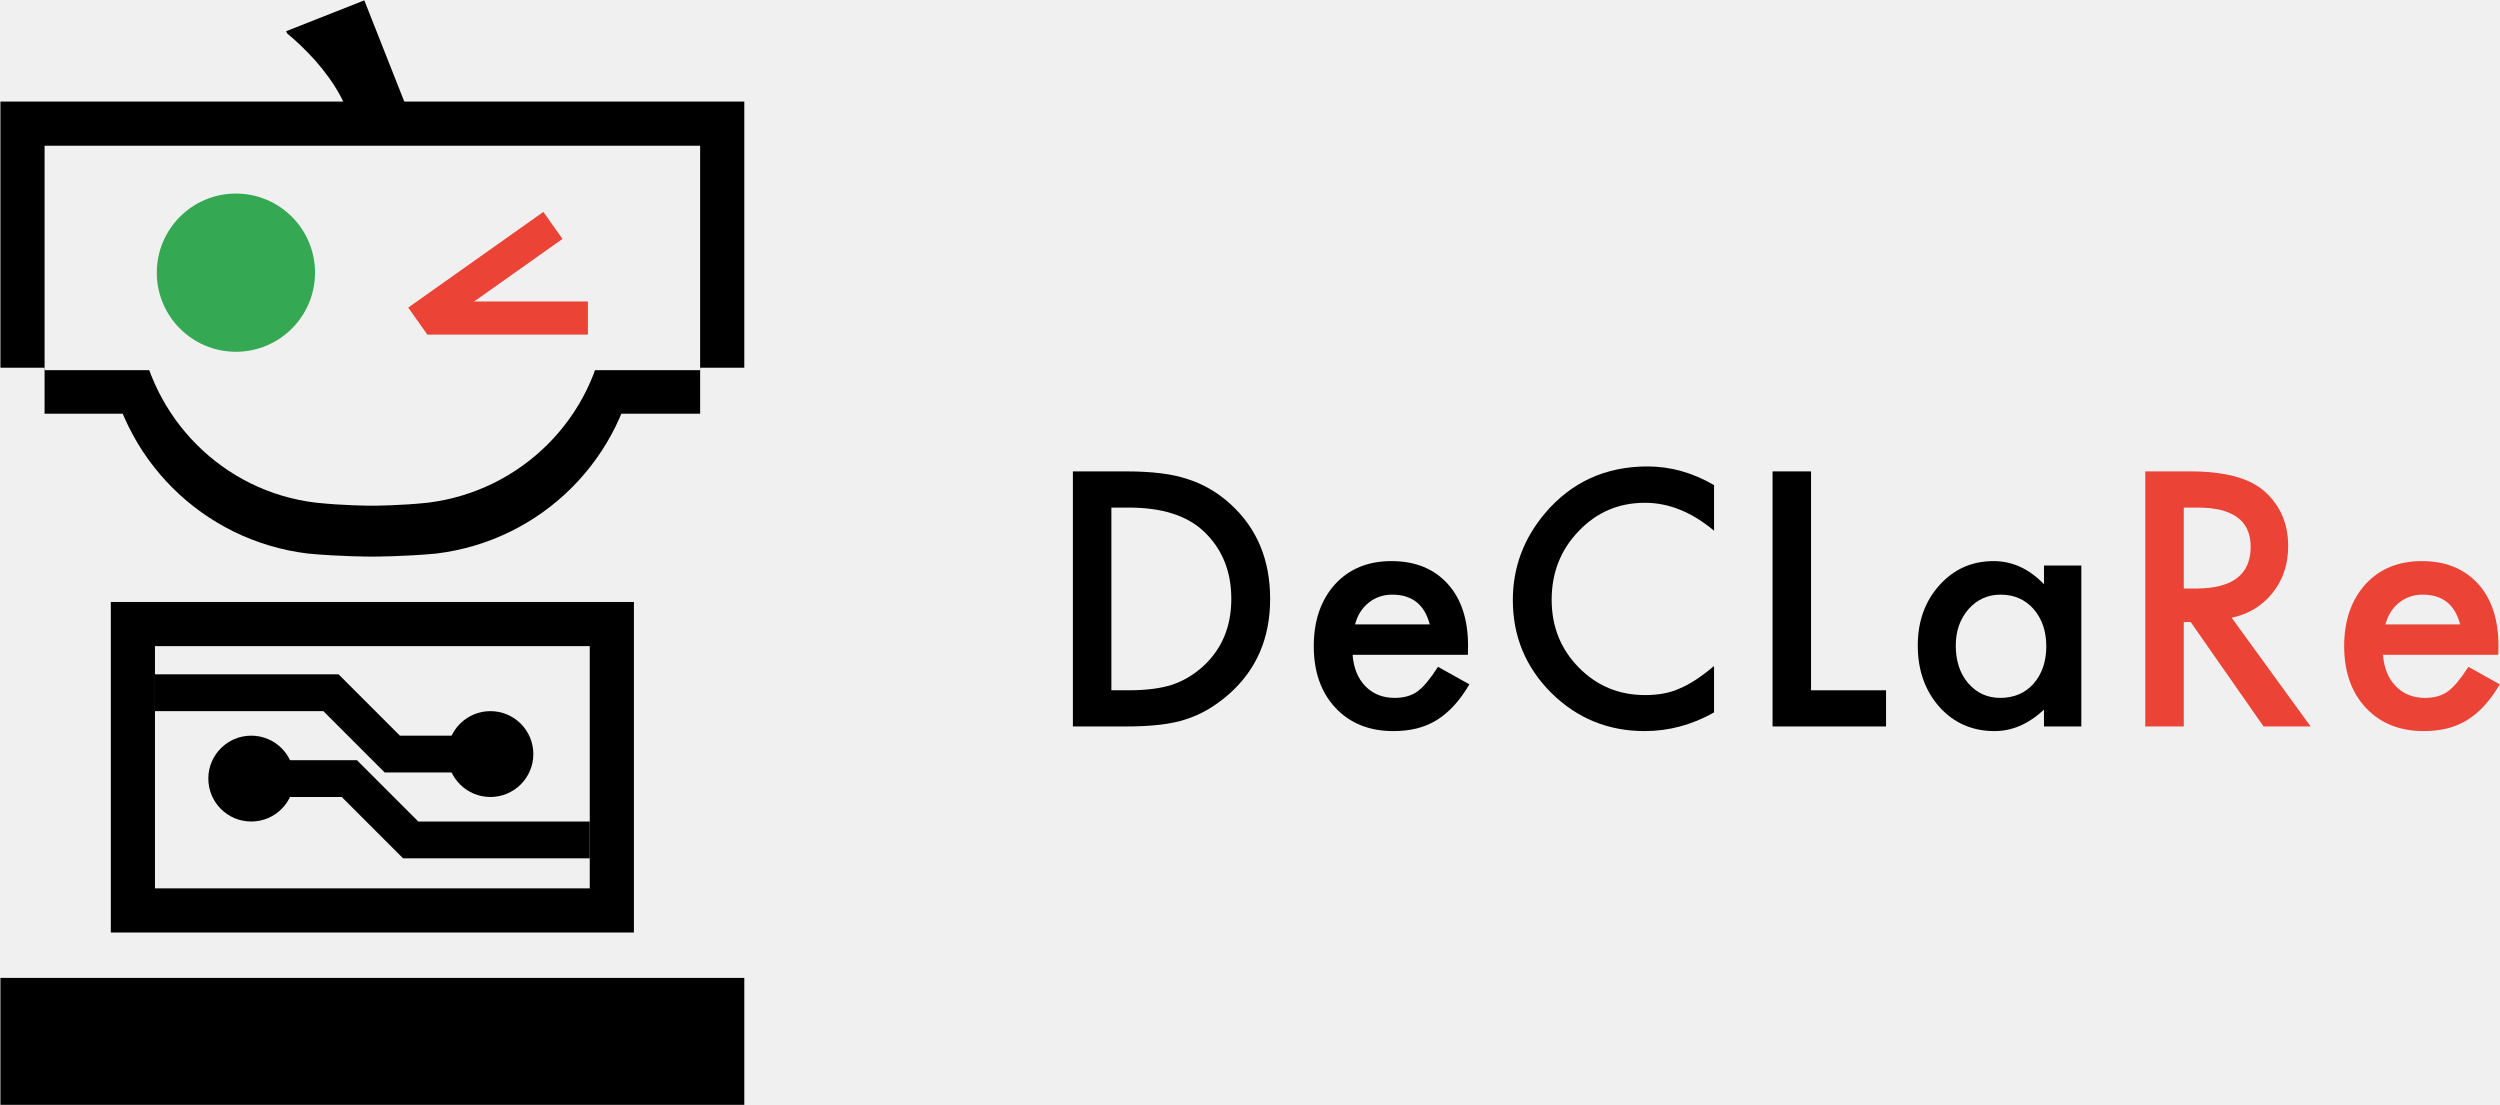
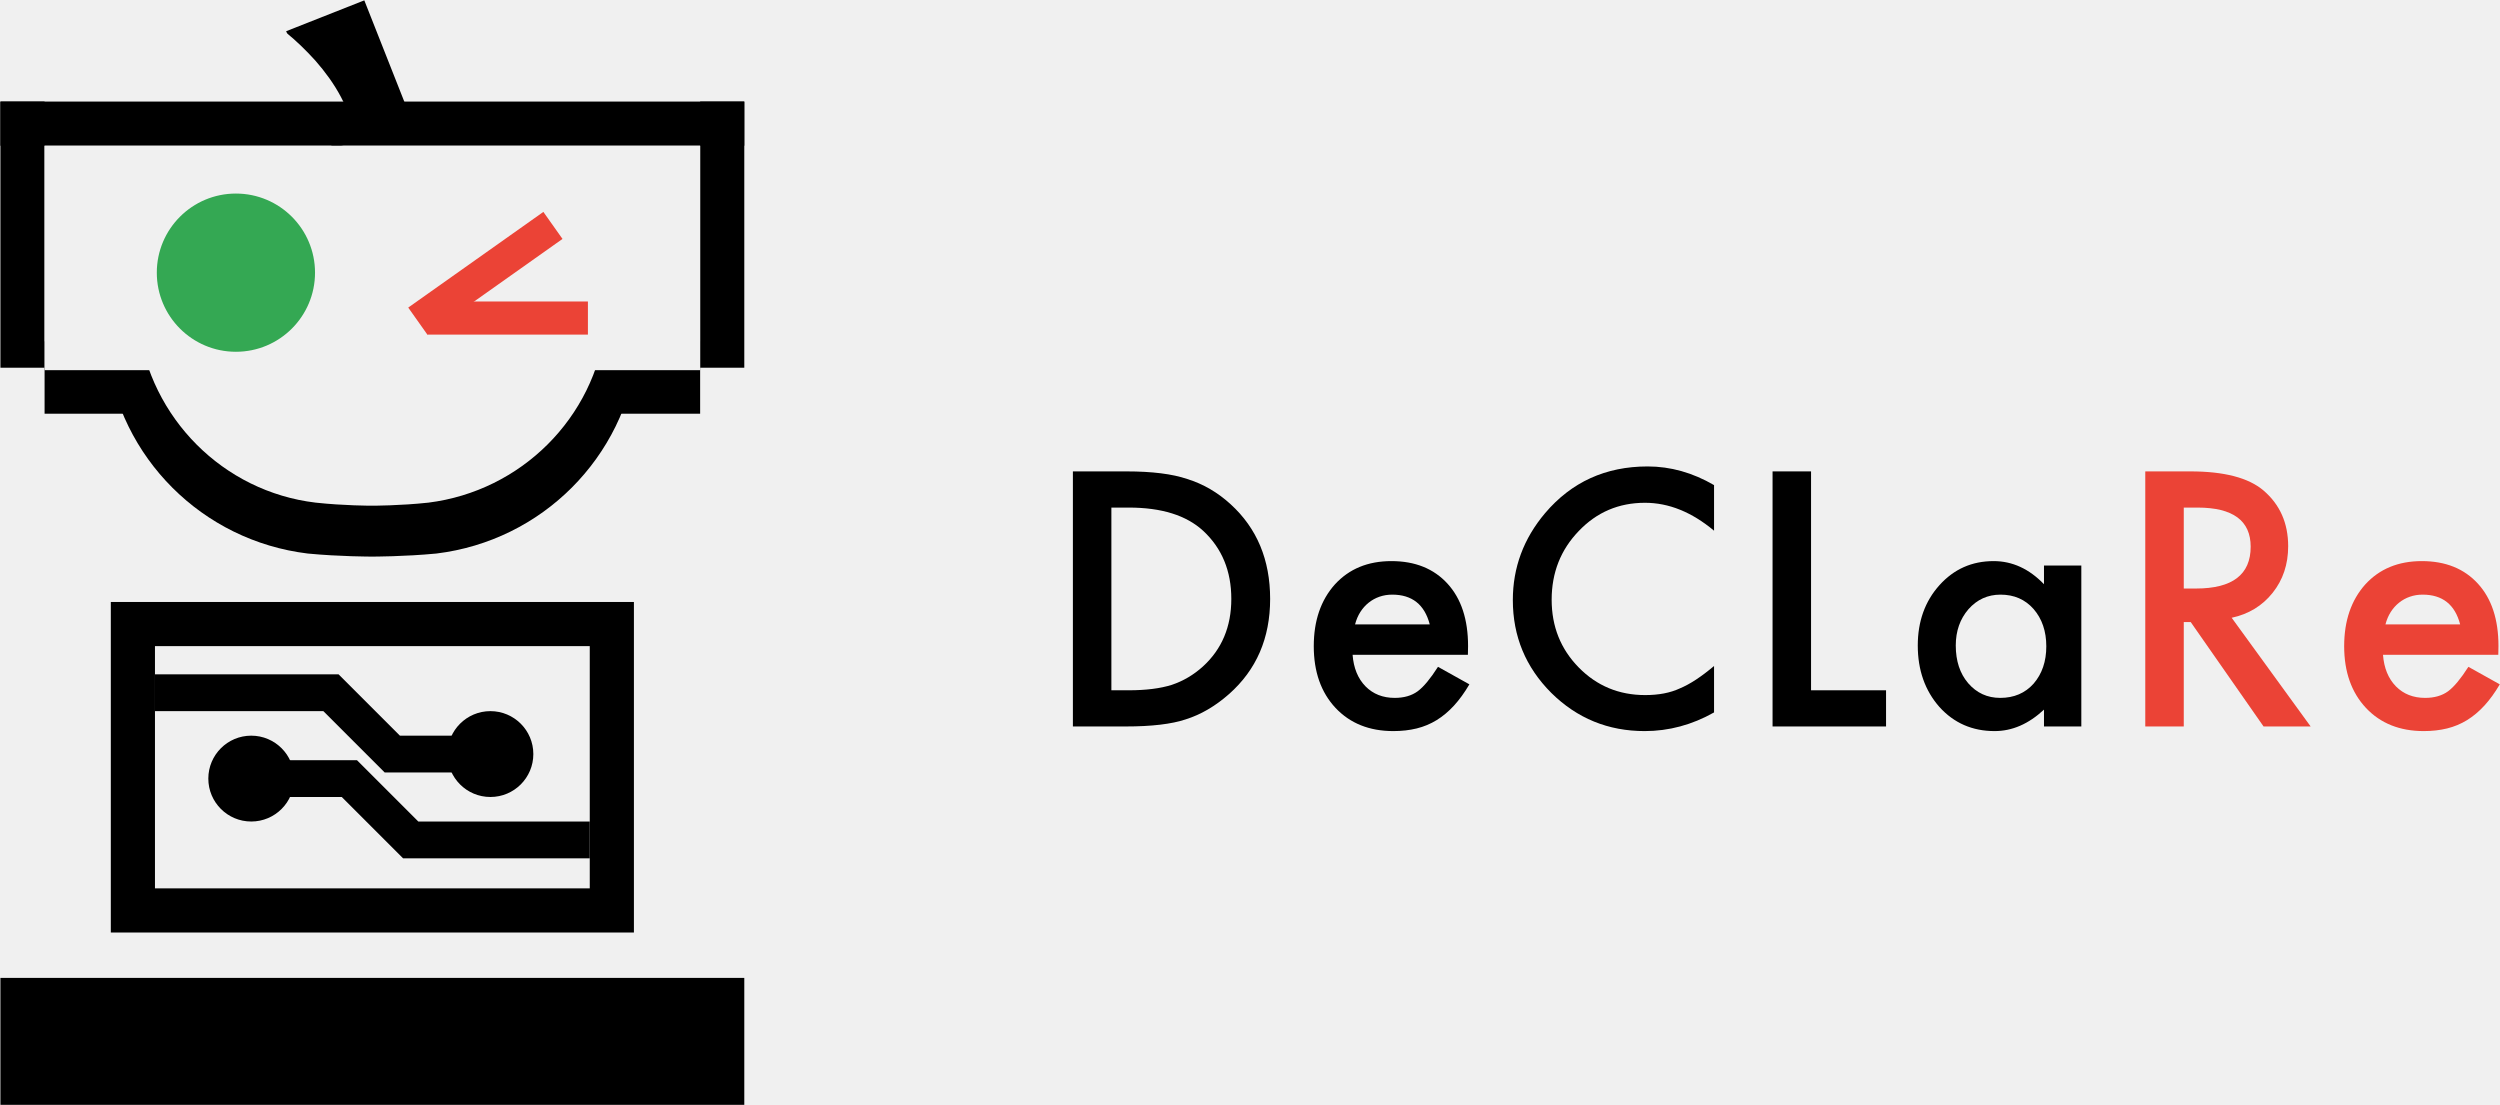
<svg xmlns="http://www.w3.org/2000/svg" xmlns:xlink="http://www.w3.org/1999/xlink" viewBox="34.030 8.037 407.669 180.159" xml:space="preserve" role="img" aria-labelledby="title desc">
  <style type="text/css">
  /* DeCLaRe identity: wordmark purple #7C3AED; green eye
     #34A853; red angular eye #EB4336. */
  /* Classic robot: one themeable silhouette (currentColor) with interior detail
     carved out via #robot-knockout. */
  .theme { fill: currentColor; font-family: Arial, Helvetica, sans-serif; font-size: 25px; font-weight: 500; letter-spacing: .2px; }

</style>
  <defs>
    <clipPath id="robot-antenna-clip">
      <rect x="71.5" y="8.7" width="21.5" height="24.2" />
    </clipPath>
    <mask id="robot-knockout" maskUnits="userSpaceOnUse" x="0" y="0" width="200" height="200">
      <rect x="133.6" y="63.7" width="14.6" height="11.8" fill="#fff" />
      <path fill="#fff" d="M94.7,11.2c0.2,0,5.3,0,10.5,0.5c17.2,2.1,30.7,15.6,32.8,32.8c0.5,5.2,0.5,10.3,0.5,10.5c0,0.2,0,5.3-0.5,10.5c-2.1,17.2-15.6,30.7-32.8,32.8c-5.2,0.5-10.3,0.5-10.5,0.5c-0.2,0-5.3,0-10.5-0.5c-17.2-2.1-30.7-15.6-32.8-32.8c-0.5-5.2-0.5-10.3-0.5-10.5c0-0.2,0-5.3,0.5-10.5c2.1-17.2,15.6-30.7,32.8-32.8C89.4,11.2,94.5,11.2,94.7,11.2z" />
      <path fill="#000" d="M94.7,13.3c0.2,0,4.6,0,9.2,0.5c15.1,1.8,27,13.8,28.9,28.9c0.5,4.6,0.5,9.1,0.5,9.2s0,4.6-0.5,9.2c-1.8,15.1-13.8,27-28.9,28.9c-4.6,0.5-9.1,0.5-9.2,0.5c-0.2,0-4.6,0-9.2-0.5c-15.1-1.8-27-13.8-28.9-28.9c-0.5-4.6-0.5-9.1-0.5-9.2s0-4.6,0.5-9.2c1.8-15.1,13.8-27,28.9-28.9C90.1,13.3,94.6,13.3,94.7,13.3z" />
      <rect x="43.7" y="1" width="102" height="66.2" fill="#000" />
      <rect x="41.3" y="63.7" width="14.6" height="11.8" fill="#fff" />
      <rect x="34.1" y="167.5" width="121.3" height="20.7" fill="#fff" />
      <rect x="52.1" y="106.2" width="85.3" height="53.9" fill="#fff" />
      <rect x="59.3" y="113.4" width="70.9" height="39.5" fill="#000" />
      <rect x="84" y="9.9" width="13.7" height="20.7" transform="matrix(0.9301 -0.3673 0.3673 0.9301 -1.0708 34.7719)" fill="#fff" />
      <path clip-path="url(#robot-antenna-clip)" fill="none" stroke="#000" stroke-width="6" d="M73.9,12.4c3.4,1.8,6.5,4.4,9.3,7.5c2.9,3.3,5.3,7.2,5.8,11.7" />
-       <rect x="34.1" y="24.6" width="121.3" height="43.4" fill="#fff" />
+       <rect x="34.1" y="24.6" width="121.3" height="7.2" fill="#fff" />
+       <rect x="34.1" y="24.6" width="7.2" height="43.4" fill="#fff" />
+       <rect x="148.2" y="24.6" width="7.2" height="43.4" fill="#fff" />
      <rect x="41.3" y="31.8" width="106.9" height="36.6" fill="#000" />
      <g stroke="#fff" stroke-width="6" stroke-linecap="butt" stroke-linejoin="miter" fill="none">
        <path d="M59.3 121H88l10 10h16" />
        <path d="M130.2 145H101l-10-10H75" />
      </g>
      <circle cx="114" cy="131" r="7" fill="#fff" />
      <circle cx="75" cy="135" r="7" fill="#fff" />
    </mask>
    <g id="robot-master">
      <rect x="0" y="0" width="200" height="200" fill="currentColor" mask="url(#robot-knockout)" />
      <circle cx="72.5" cy="52.5" r="12.9" fill="#34A853" />
      <g fill="#EB4336">
        <rect x="103.72" y="57.2" width="26.18" height="5.4" />
        <rect x="0" y="-5.4" width="27" height="5.4" transform="translate(103.72 62.6) rotate(-35.3)" />
      </g>
    </g>
    <g id="wordmark-master">
      <g id="wordmark-shapes" fill="currentColor">
        <path transform="translate(0.00 100) scale(0.06414 -0.06414)" d="M185 0V1544H509Q742 1544 877 1498Q1022 1453 1140 1345Q1379 1127 1379 772Q1379 416 1130 196Q1005 86 868 43Q740 0 505 0ZM418 219H523Q680 219 784 252Q888 287 972 363Q1144 520 1144 772Q1144 1026 974 1184Q821 1325 523 1325H418Z" />
        <path transform="translate(99.23 100) scale(0.06414 -0.06414)" d="M1029 434H331Q340 314 409 243Q478 173 586 173Q670 173 725 213Q779 253 848 361L1038 255Q994 180 945.0 126.5Q896 73 840.0 38.5Q784 4 719.0 -12.0Q654 -28 578 -28Q360 -28 228 112Q96 253 96 486Q96 717 224 860Q353 1001 566 1001Q781 1001 906 864Q1030 728 1030 487ZM798 618Q751 798 571 798Q530 798 494.0 785.5Q458 773 428.5 749.5Q399 726 378.0 693.0Q357 660 346 618Z" />
        <path transform="translate(175.75 100) scale(0.06414 -0.06414)" d="M1326 1461V1185Q1124 1354 908 1354Q670 1354 507 1183Q343 1013 343 767Q343 524 507.0 357.0Q671 190 909 190Q1032 190 1118 230Q1166 250 1217.5 284.0Q1269 318 1326 366V85Q1126 -28 906 -28Q575 -28 341 203Q108 436 108 765Q108 1060 303 1291Q543 1574 924 1574Q1132 1574 1326 1461Z" />
        <path transform="translate(271.65 100) scale(0.06414 -0.06414)" d="M418 1544V219H872V0H185V1544Z" />
        <path transform="translate(333.74 100) scale(0.06414 -0.06414)" d="M860 974H1086V0H860V102Q721 -28 561 -28Q359 -28 227 118Q96 267 96 490Q96 709 227.0 855.0Q358 1001 555 1001Q725 1001 860 861ZM326 490Q326 350 401 262Q478 173 595 173Q720 173 797 259Q874 348 874 485Q874 622 797 711Q720 798 597 798Q481 798 403 710Q326 621 326 490Z" />
        <path fill="#EB4336" transform="translate(416.36 100) scale(0.06414 -0.06414)" d="M708 658 1186 0H901L460 632H418V0H185V1544H458Q764 1544 900 1429Q1050 1301 1050 1091Q1050 927 956.0 809.0Q862 691 708 658ZM418 835H492Q823 835 823 1088Q823 1325 501 1325H418Z" />
        <path fill="#EB4336" transform="translate(499.29 100) scale(0.06414 -0.06414)" d="M1029 434H331Q340 314 409 243Q478 173 586 173Q670 173 725 213Q779 253 848 361L1038 255Q994 180 945.0 126.5Q896 73 840.0 38.5Q784 4 719.0 -12.0Q654 -28 578 -28Q360 -28 228 112Q96 253 96 486Q96 717 224 860Q353 1001 566 1001Q781 1001 906 864Q1030 728 1030 487ZM798 618Q751 798 571 798Q530 798 494.0 785.5Q458 773 428.5 749.5Q399 726 378.0 693.0Q357 660 346 618Z" />
      </g>
    </g>
  </defs>
  <g id="robot" style="color:#000000">
    <use xlink:href="#robot-master" />
  </g>
  <g id="wordmark" style="color:#000000" transform="translate(204 84.5) scale(0.42)">
    <use xlink:href="#wordmark-master" />
  </g>
</svg>
